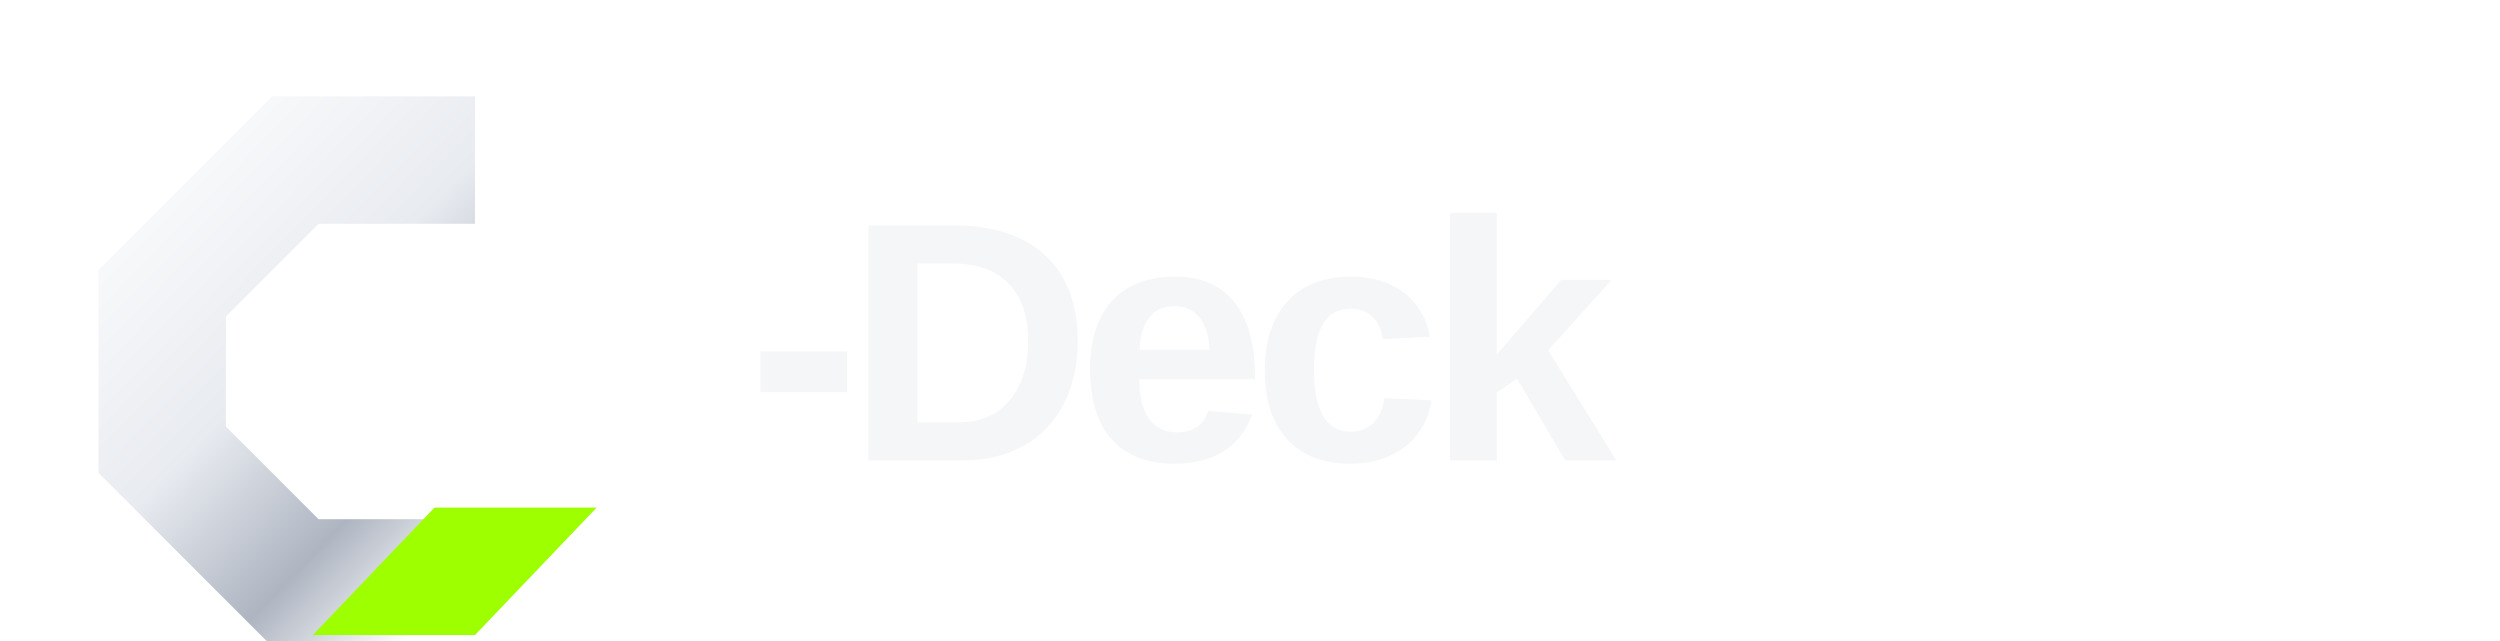
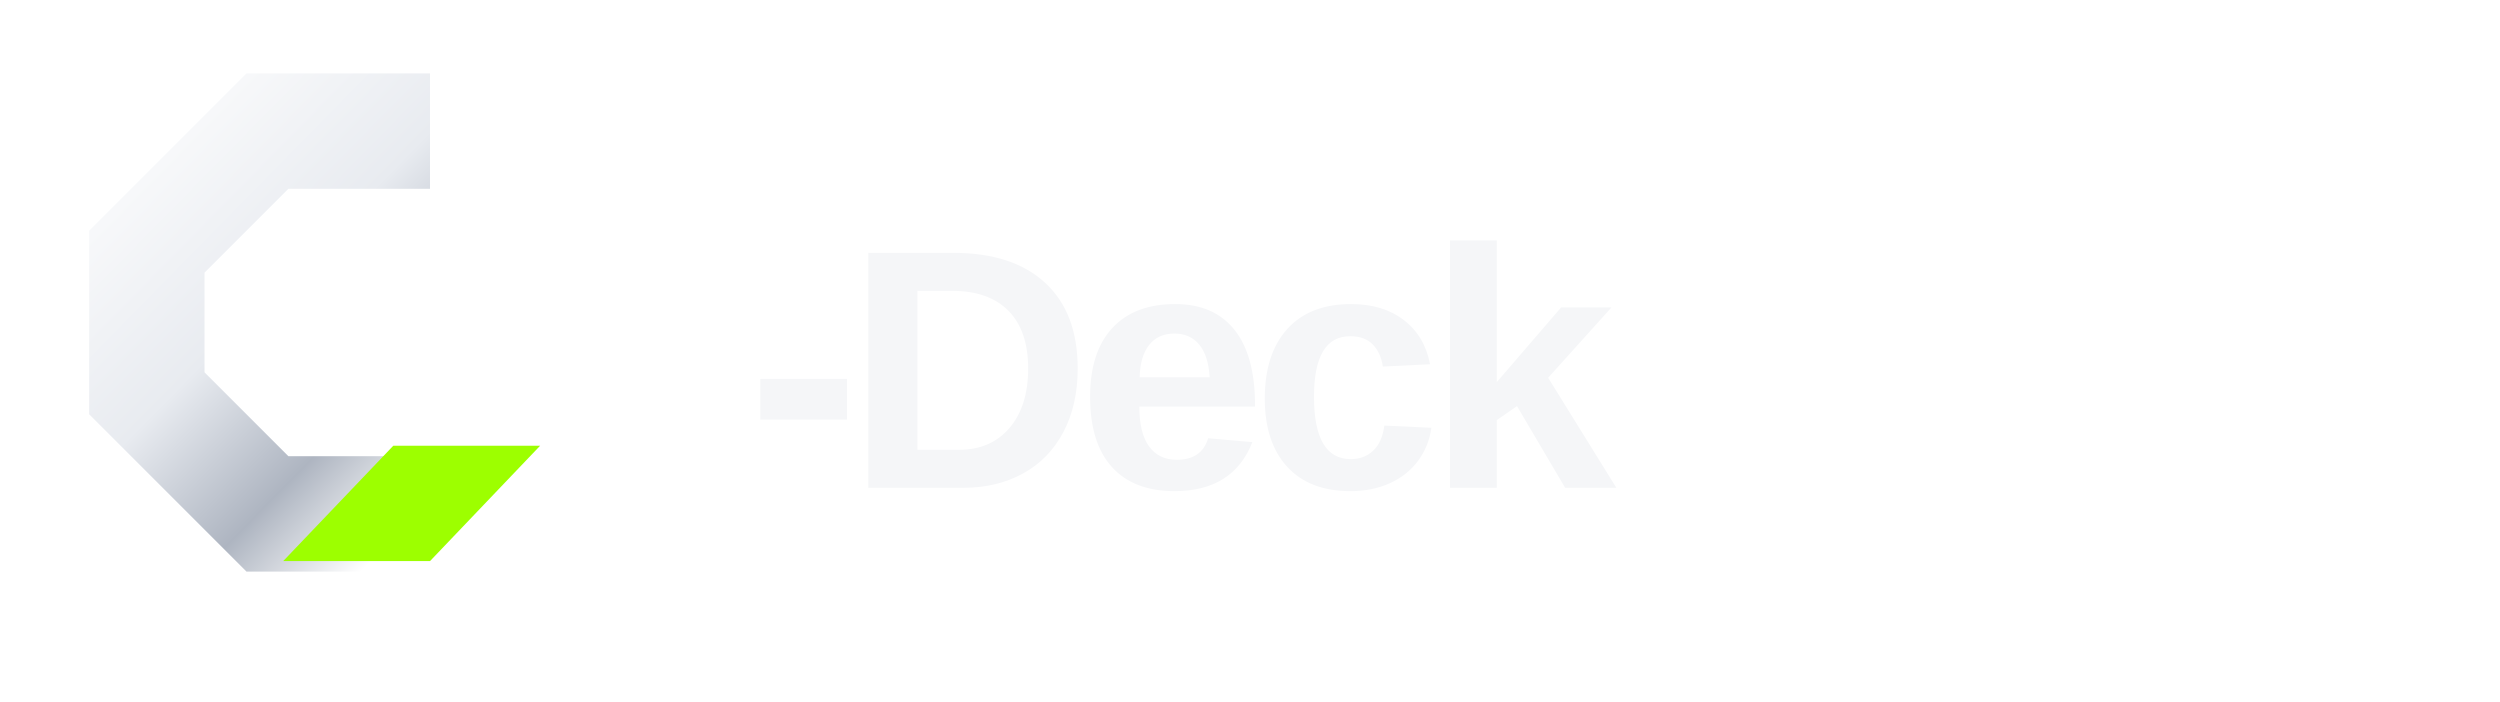
- <svg xmlns="http://www.w3.org/2000/svg" viewBox="0 0 820 210">
+ <svg xmlns="http://www.w3.org/2000/svg" viewBox="0 0 820 230">
  <defs>
    <linearGradient id="silver" x1=".1" y1="0" x2=".8" y2="1">
      <stop stop-color="#fff" />
      <stop offset=".5" stop-color="#e8ebf0" />
      <stop offset=".78" stop-color="#aeb5c1" />
      <stop offset="1" stop-color="#fff" />
    </linearGradient>
  </defs>
-   <g transform="translate(0 5) scale(.95)">
+   <g transform="translate(0 0) scale(.86)">
    <path d="M164 28H94L34 88V158L94 218H164V174H110L78 142V104L110 72H164Z" fill="url(#silver)" />
    <path d="M126 218H182L224 174H168Z" fill="#9DFF00" transform="translate(-18 -4)" />
  </g>
-   <text x="245" y="151" fill="#f5f6f8" font-family="Manrope,Segoe UI,Arial,sans-serif" font-size="112" font-weight="700" letter-spacing="-5">-Deck</text>
+   <text x="245" y="160" fill="#f5f6f8" font-family="Manrope,Segoe UI,Arial,sans-serif" font-size="112" font-weight="700" letter-spacing="-5">-Deck</text>
</svg>
